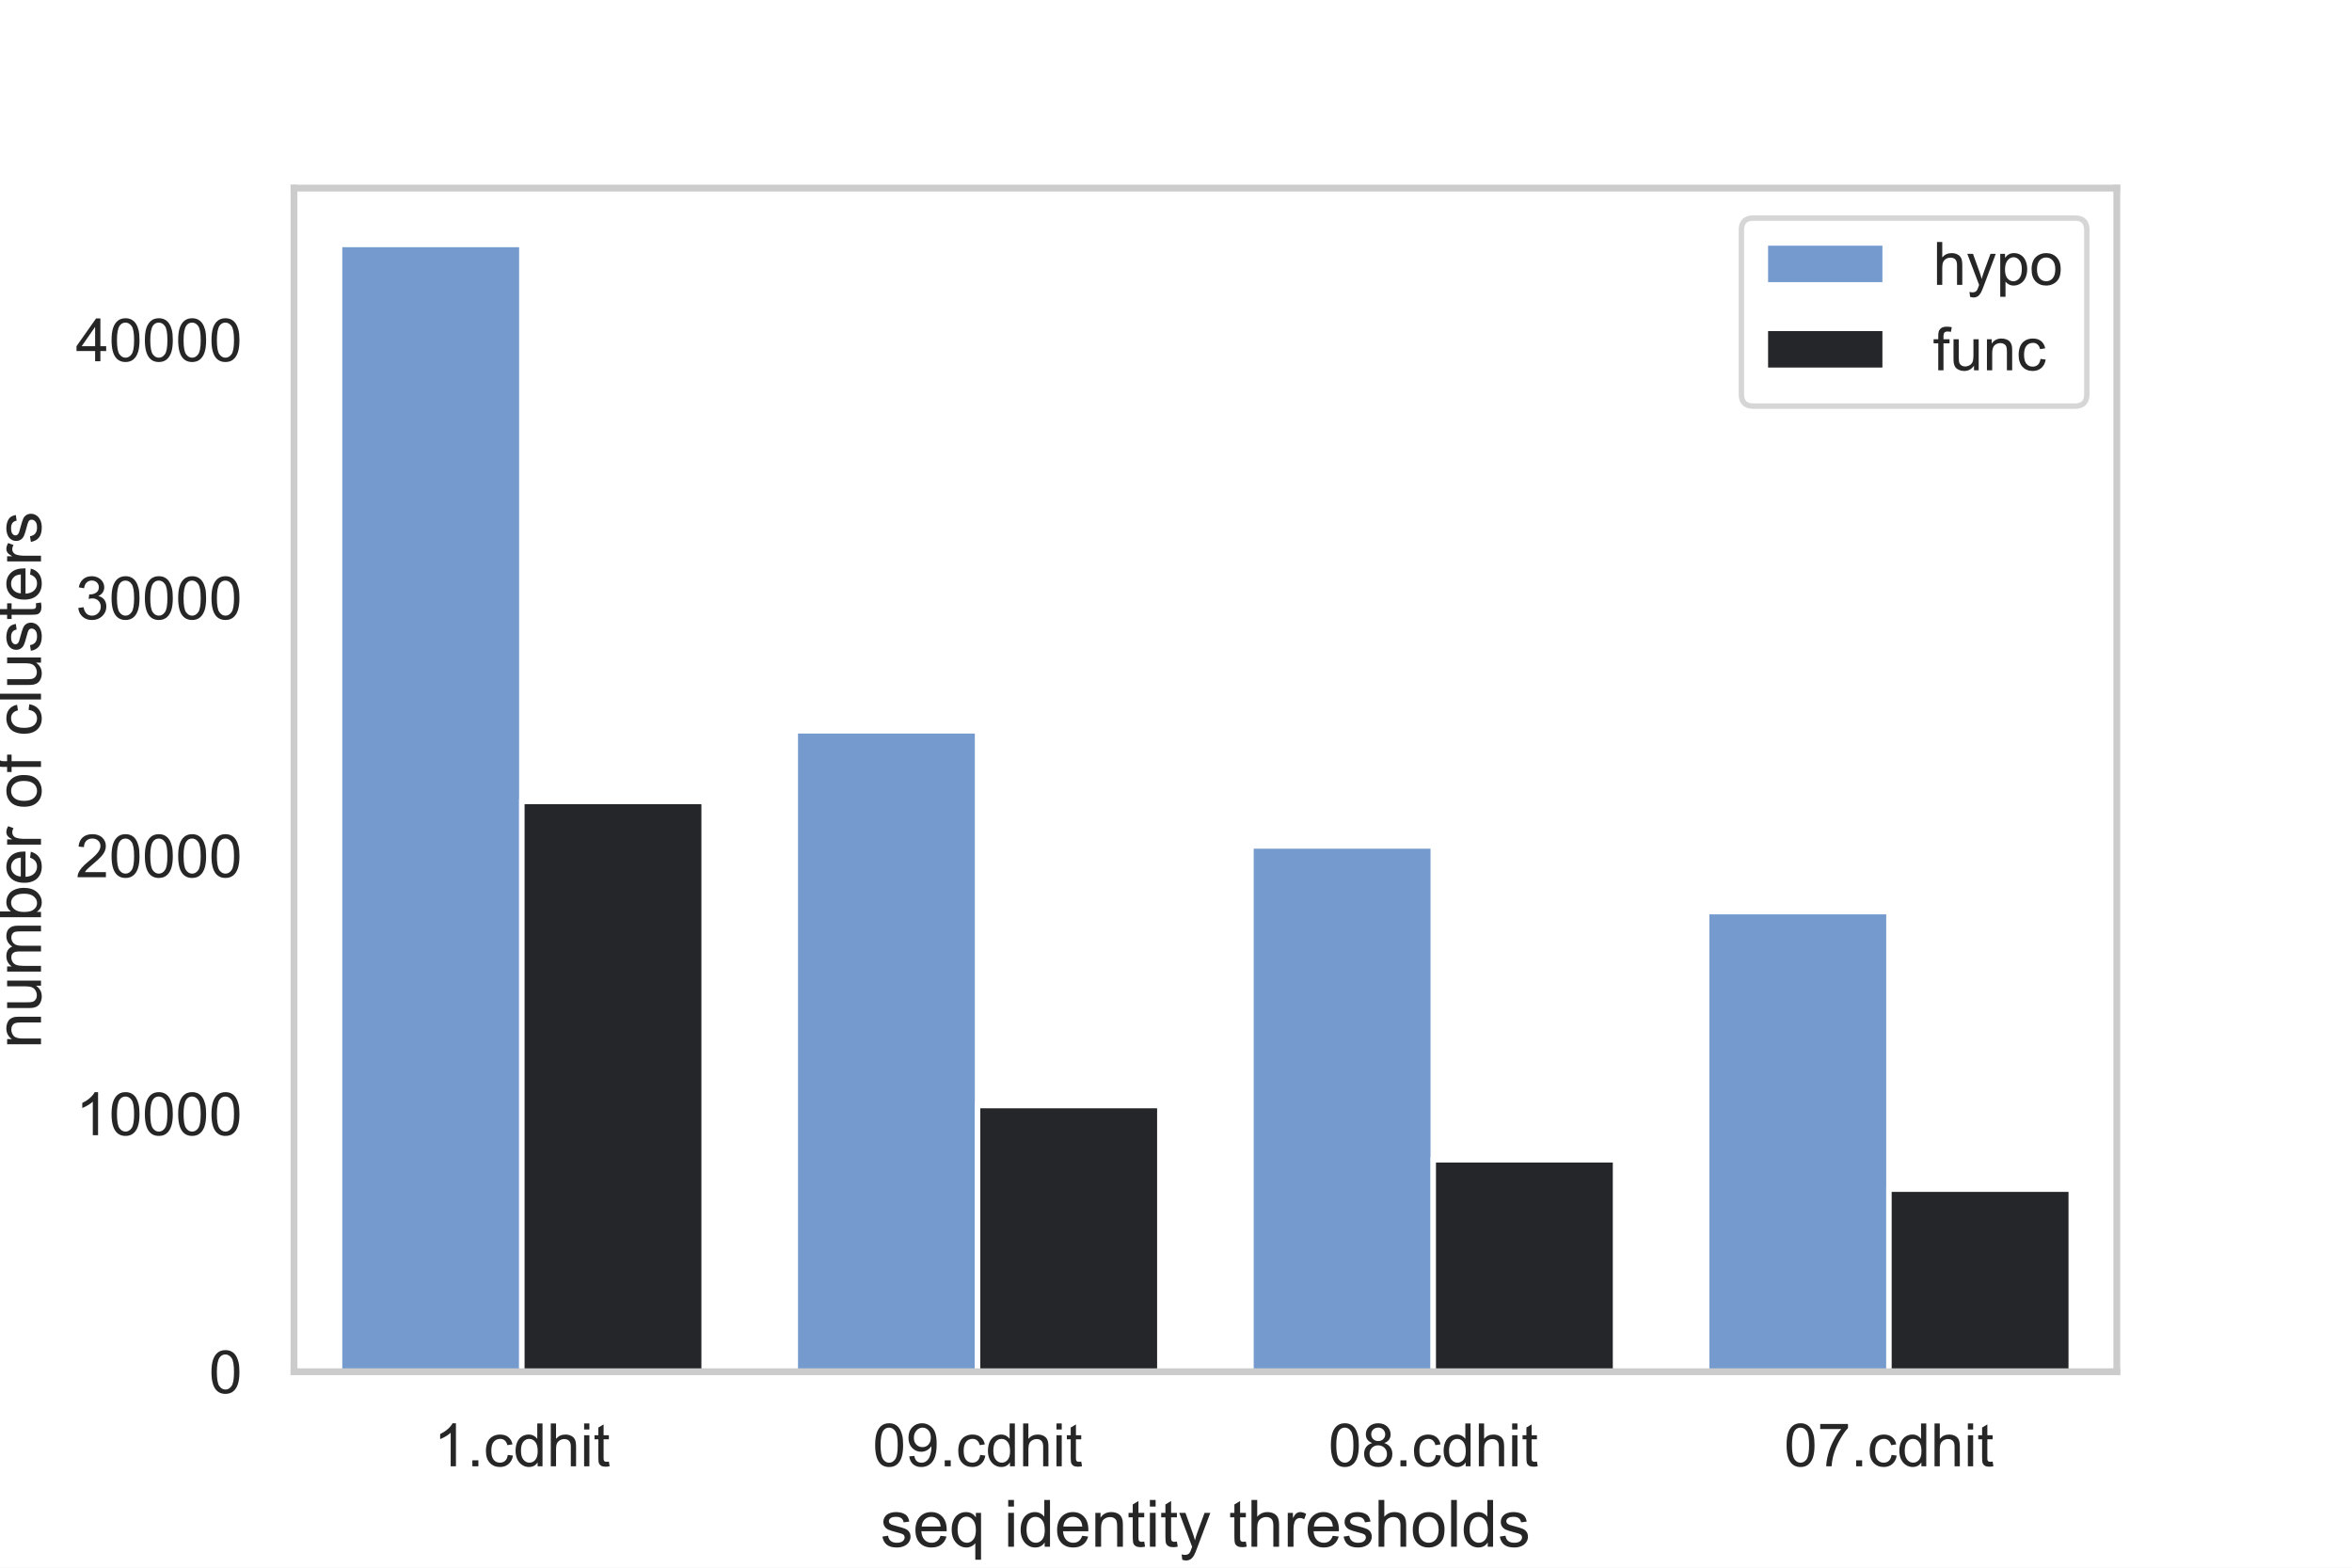
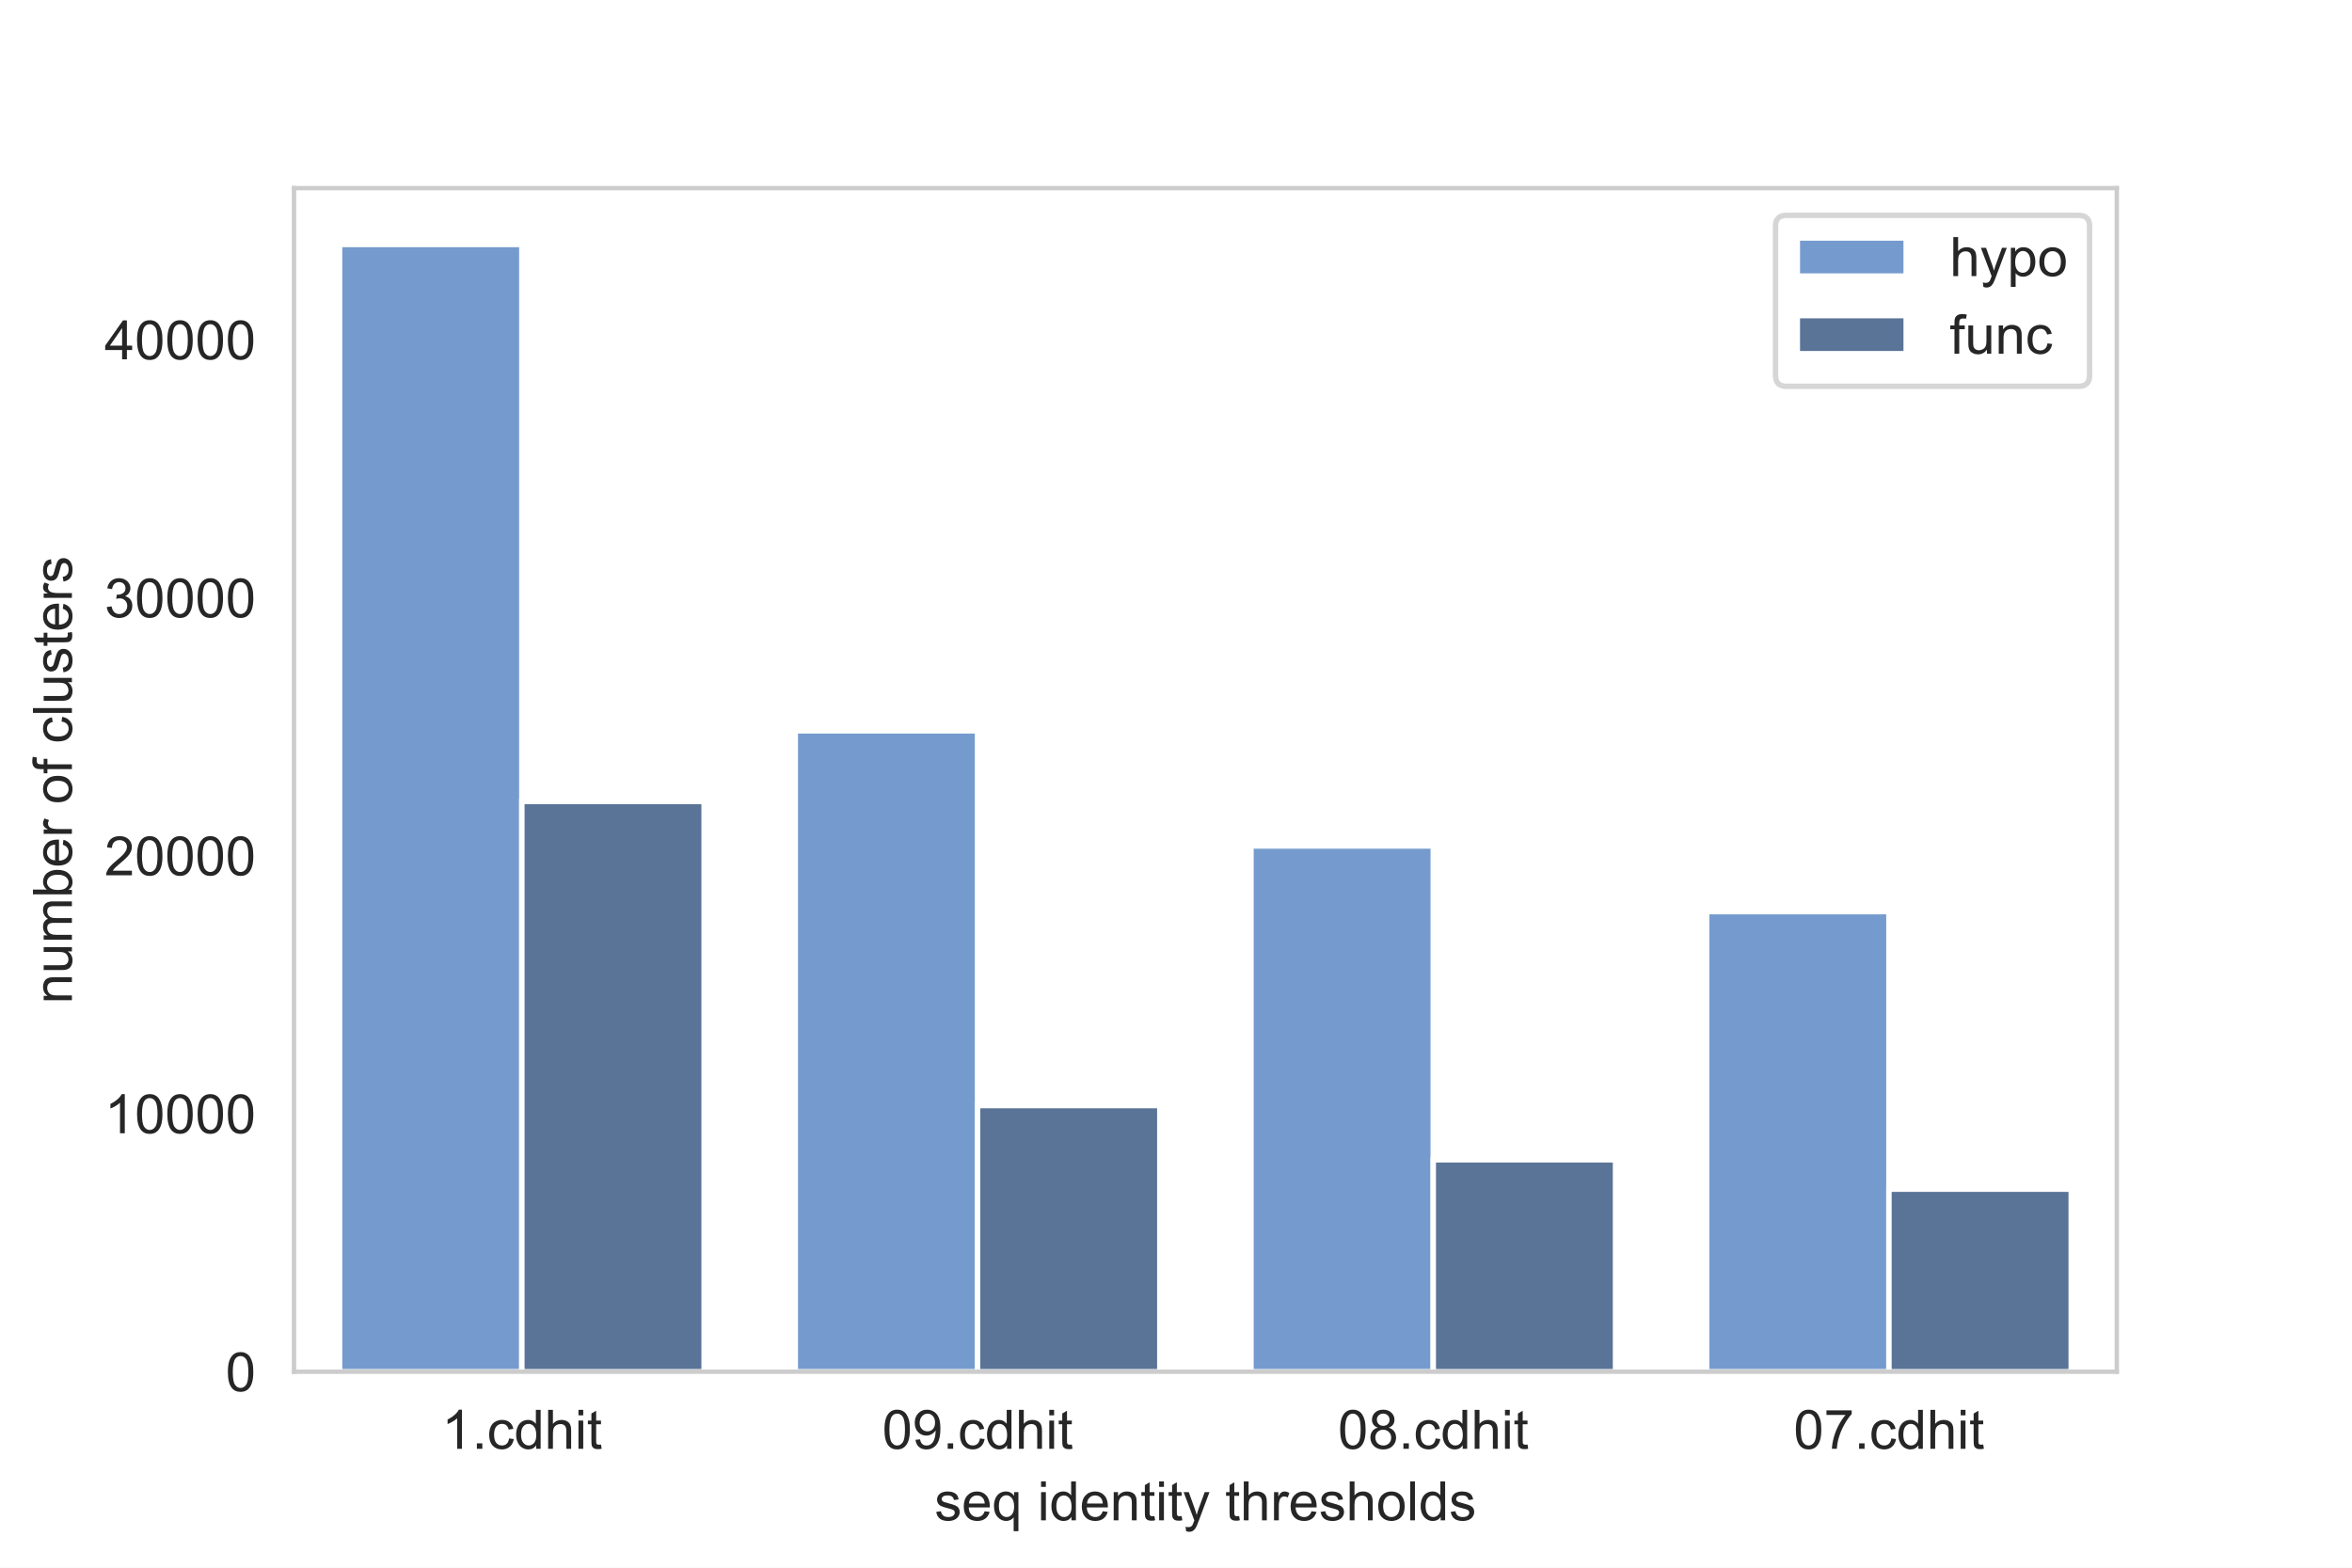
<svg xmlns="http://www.w3.org/2000/svg" xmlns:xlink="http://www.w3.org/1999/xlink" width="432pt" height="288pt" viewBox="0 0 432 288" version="1.1">
  <defs>
    <style type="text/css">*{stroke-linejoin: round; stroke-linecap: butt}</style>
  </defs>
  <g id="figure_1">
    <g id="patch_1">
      <path d="M 0 288  L 432 288  L 432 0  L 0 0  z " style="fill: #ffffff" />
    </g>
    <g id="axes_1">
      <g id="patch_2">
        <path d="M 54 252  L 388.8 252  L 388.8 34.56  L 54 34.56  z " style="fill: #ffffff" />
      </g>
      <g id="matplotlib.axis_1">
        <g id="xtick_1">
          <g id="text_1">
-             <g style="fill: #262626" transform="translate(79.64648 269.3736)scale(0.11 -0.11)">
+             <g style="fill: #262626" transform="translate(81.11953 266.1578)scale(0.1 -0.1)">
              <defs>
                <path id="ArialMT-31" d="M 2384 0  L 1822 0  L 1822 3584  Q 1619 3391 1289 3197  Q 959 3003 697 2906  L 697 3450  Q 1169 3672 1522 3987  Q 1875 4303 2022 4600  L 2384 4600  L 2384 0  z " transform="scale(0.015625)" />
                <path id="ArialMT-2e" d="M 581 0  L 581 641  L 1222 641  L 1222 0  L 581 0  z " transform="scale(0.015625)" />
                <path id="ArialMT-63" d="M 2588 1216  L 3141 1144  Q 3050 572 2676 248  Q 2303 -75 1759 -75  Q 1078 -75 664 370  Q 250 816 250 1647  Q 250 2184 428 2587  Q 606 2991 970 3192  Q 1334 3394 1763 3394  Q 2303 3394 2647 3120  Q 2991 2847 3088 2344  L 2541 2259  Q 2463 2594 2264 2762  Q 2066 2931 1784 2931  Q 1359 2931 1093 2626  Q 828 2322 828 1663  Q 828 994 1084 691  Q 1341 388 1753 388  Q 2084 388 2306 591  Q 2528 794 2588 1216  z " transform="scale(0.015625)" />
                <path id="ArialMT-64" d="M 2575 0  L 2575 419  Q 2259 -75 1647 -75  Q 1250 -75 917 144  Q 584 363 401 755  Q 219 1147 219 1656  Q 219 2153 384 2558  Q 550 2963 881 3178  Q 1213 3394 1622 3394  Q 1922 3394 2156 3267  Q 2391 3141 2538 2938  L 2538 4581  L 3097 4581  L 3097 0  L 2575 0  z M 797 1656  Q 797 1019 1065 703  Q 1334 388 1700 388  Q 2069 388 2326 689  Q 2584 991 2584 1609  Q 2584 2291 2321 2609  Q 2059 2928 1675 2928  Q 1300 2928 1048 2622  Q 797 2316 797 1656  z " transform="scale(0.015625)" />
                <path id="ArialMT-68" d="M 422 0  L 422 4581  L 984 4581  L 984 2938  Q 1378 3394 1978 3394  Q 2347 3394 2619 3248  Q 2891 3103 3008 2847  Q 3125 2591 3125 2103  L 3125 0  L 2563 0  L 2563 2103  Q 2563 2525 2380 2717  Q 2197 2909 1863 2909  Q 1613 2909 1392 2779  Q 1172 2650 1078 2428  Q 984 2206 984 1816  L 984 0  L 422 0  z " transform="scale(0.015625)" />
                <path id="ArialMT-69" d="M 425 3934  L 425 4581  L 988 4581  L 988 3934  L 425 3934  z M 425 0  L 425 3319  L 988 3319  L 988 0  L 425 0  z " transform="scale(0.015625)" />
                <path id="ArialMT-74" d="M 1650 503  L 1731 6  Q 1494 -44 1306 -44  Q 1000 -44 831 53  Q 663 150 594 308  Q 525 466 525 972  L 525 2881  L 113 2881  L 113 3319  L 525 3319  L 525 4141  L 1084 4478  L 1084 3319  L 1650 3319  L 1650 2881  L 1084 2881  L 1084 941  Q 1084 700 1114 631  Q 1144 563 1211 522  Q 1278 481 1403 481  Q 1497 481 1650 503  z " transform="scale(0.015625)" />
              </defs>
              <use xlink:href="#ArialMT-31" />
              <use xlink:href="#ArialMT-2e" x="55.615" />
              <use xlink:href="#ArialMT-63" x="83.398" />
              <use xlink:href="#ArialMT-64" x="133.398" />
              <use xlink:href="#ArialMT-68" x="189.014" />
              <use xlink:href="#ArialMT-69" x="244.629" />
              <use xlink:href="#ArialMT-74" x="266.846" />
            </g>
          </g>
        </g>
        <g id="xtick_2">
          <g id="text_2">
-             <g style="fill: #262626" transform="translate(160.288 269.3736)scale(0.11 -0.11)">
+             <g style="fill: #262626" transform="translate(162.0391 266.1578)scale(0.1 -0.1)">
              <defs>
                <path id="ArialMT-30" d="M 266 2259  Q 266 3072 433 3567  Q 600 4063 929 4331  Q 1259 4600 1759 4600  Q 2128 4600 2406 4451  Q 2684 4303 2865 4023  Q 3047 3744 3150 3342  Q 3253 2941 3253 2259  Q 3253 1453 3087 958  Q 2922 463 2592 192  Q 2263 -78 1759 -78  Q 1097 -78 719 397  Q 266 969 266 2259  z M 844 2259  Q 844 1131 1108 757  Q 1372 384 1759 384  Q 2147 384 2411 759  Q 2675 1134 2675 2259  Q 2675 3391 2411 3762  Q 2147 4134 1753 4134  Q 1366 4134 1134 3806  Q 844 3388 844 2259  z " transform="scale(0.015625)" />
                <path id="ArialMT-39" d="M 350 1059  L 891 1109  Q 959 728 1153 556  Q 1347 384 1650 384  Q 1909 384 2104 503  Q 2300 622 2425 820  Q 2550 1019 2634 1356  Q 2719 1694 2719 2044  Q 2719 2081 2716 2156  Q 2547 1888 2255 1720  Q 1963 1553 1622 1553  Q 1053 1553 659 1965  Q 266 2378 266 3053  Q 266 3750 677 4175  Q 1088 4600 1706 4600  Q 2153 4600 2523 4359  Q 2894 4119 3086 3673  Q 3278 3228 3278 2384  Q 3278 1506 3087 986  Q 2897 466 2520 194  Q 2144 -78 1638 -78  Q 1100 -78 759 220  Q 419 519 350 1059  z M 2653 3081  Q 2653 3566 2395 3850  Q 2138 4134 1775 4134  Q 1400 4134 1122 3828  Q 844 3522 844 3034  Q 844 2597 1108 2323  Q 1372 2050 1759 2050  Q 2150 2050 2401 2323  Q 2653 2597 2653 3081  z " transform="scale(0.015625)" />
              </defs>
              <use xlink:href="#ArialMT-30" />
              <use xlink:href="#ArialMT-39" x="55.615" />
              <use xlink:href="#ArialMT-2e" x="111.23" />
              <use xlink:href="#ArialMT-63" x="139.014" />
              <use xlink:href="#ArialMT-64" x="189.014" />
              <use xlink:href="#ArialMT-68" x="244.629" />
              <use xlink:href="#ArialMT-69" x="300.244" />
              <use xlink:href="#ArialMT-74" x="322.461" />
            </g>
          </g>
        </g>
        <g id="xtick_3">
          <g id="text_3">
-             <g style="fill: #262626" transform="translate(243.988 269.3736)scale(0.11 -0.11)">
+             <g style="fill: #262626" transform="translate(245.7391 266.1578)scale(0.1 -0.1)">
              <defs>
                <path id="ArialMT-38" d="M 1131 2484  Q 781 2613 612 2850  Q 444 3088 444 3419  Q 444 3919 803 4259  Q 1163 4600 1759 4600  Q 2359 4600 2725 4251  Q 3091 3903 3091 3403  Q 3091 3084 2923 2848  Q 2756 2613 2416 2484  Q 2838 2347 3058 2040  Q 3278 1734 3278 1309  Q 3278 722 2862 322  Q 2447 -78 1769 -78  Q 1091 -78 675 323  Q 259 725 259 1325  Q 259 1772 486 2073  Q 713 2375 1131 2484  z M 1019 3438  Q 1019 3113 1228 2906  Q 1438 2700 1772 2700  Q 2097 2700 2305 2904  Q 2513 3109 2513 3406  Q 2513 3716 2298 3927  Q 2084 4138 1766 4138  Q 1444 4138 1231 3931  Q 1019 3725 1019 3438  z M 838 1322  Q 838 1081 952 856  Q 1066 631 1291 507  Q 1516 384 1775 384  Q 2178 384 2440 643  Q 2703 903 2703 1303  Q 2703 1709 2433 1975  Q 2163 2241 1756 2241  Q 1359 2241 1098 1978  Q 838 1716 838 1322  z " transform="scale(0.015625)" />
              </defs>
              <use xlink:href="#ArialMT-30" />
              <use xlink:href="#ArialMT-38" x="55.615" />
              <use xlink:href="#ArialMT-2e" x="111.23" />
              <use xlink:href="#ArialMT-63" x="139.014" />
              <use xlink:href="#ArialMT-64" x="189.014" />
              <use xlink:href="#ArialMT-68" x="244.629" />
              <use xlink:href="#ArialMT-69" x="300.244" />
              <use xlink:href="#ArialMT-74" x="322.461" />
            </g>
          </g>
        </g>
        <g id="xtick_4">
          <g id="text_4">
-             <g style="fill: #262626" transform="translate(327.688 269.3736)scale(0.11 -0.11)">
+             <g style="fill: #262626" transform="translate(329.4391 266.1578)scale(0.1 -0.1)">
              <defs>
                <path id="ArialMT-37" d="M 303 3981  L 303 4522  L 3269 4522  L 3269 4084  Q 2831 3619 2401 2847  Q 1972 2075 1738 1259  Q 1569 684 1522 0  L 944 0  Q 953 541 1156 1306  Q 1359 2072 1739 2783  Q 2119 3494 2547 3981  L 303 3981  z " transform="scale(0.015625)" />
              </defs>
              <use xlink:href="#ArialMT-30" />
              <use xlink:href="#ArialMT-37" x="55.615" />
              <use xlink:href="#ArialMT-2e" x="111.23" />
              <use xlink:href="#ArialMT-63" x="139.014" />
              <use xlink:href="#ArialMT-64" x="189.014" />
              <use xlink:href="#ArialMT-68" x="244.629" />
              <use xlink:href="#ArialMT-69" x="300.244" />
              <use xlink:href="#ArialMT-74" x="322.461" />
            </g>
          </g>
        </g>
        <g id="text_5">
-           <g style="fill: #262626" transform="translate(161.7028 284.1492)scale(0.12 -0.12)">
+           <g style="fill: #262626" transform="translate(171.6523 279.3031)scale(0.1 -0.1)">
            <defs>
              <path id="ArialMT-73" d="M 197 991  L 753 1078  Q 800 744 1014 566  Q 1228 388 1613 388  Q 2000 388 2187 545  Q 2375 703 2375 916  Q 2375 1106 2209 1216  Q 2094 1291 1634 1406  Q 1016 1563 777 1677  Q 538 1791 414 1992  Q 291 2194 291 2438  Q 291 2659 392 2848  Q 494 3038 669 3163  Q 800 3259 1026 3326  Q 1253 3394 1513 3394  Q 1903 3394 2198 3281  Q 2494 3169 2634 2976  Q 2775 2784 2828 2463  L 2278 2388  Q 2241 2644 2061 2787  Q 1881 2931 1553 2931  Q 1166 2931 1000 2803  Q 834 2675 834 2503  Q 834 2394 903 2306  Q 972 2216 1119 2156  Q 1203 2125 1616 2013  Q 2213 1853 2448 1751  Q 2684 1650 2818 1456  Q 2953 1263 2953 975  Q 2953 694 2789 445  Q 2625 197 2315 61  Q 2006 -75 1616 -75  Q 969 -75 630 194  Q 291 463 197 991  z " transform="scale(0.015625)" />
              <path id="ArialMT-65" d="M 2694 1069  L 3275 997  Q 3138 488 2766 206  Q 2394 -75 1816 -75  Q 1088 -75 661 373  Q 234 822 234 1631  Q 234 2469 665 2931  Q 1097 3394 1784 3394  Q 2450 3394 2872 2941  Q 3294 2488 3294 1666  Q 3294 1616 3291 1516  L 816 1516  Q 847 969 1125 678  Q 1403 388 1819 388  Q 2128 388 2347 550  Q 2566 713 2694 1069  z M 847 1978  L 2700 1978  Q 2663 2397 2488 2606  Q 2219 2931 1791 2931  Q 1403 2931 1139 2672  Q 875 2413 847 1978  z " transform="scale(0.015625)" />
              <path id="ArialMT-71" d="M 2538 -1272  L 2538 353  Q 2406 169 2170 47  Q 1934 -75 1669 -75  Q 1078 -75 651 397  Q 225 869 225 1691  Q 225 2191 398 2587  Q 572 2984 901 3189  Q 1231 3394 1625 3394  Q 2241 3394 2594 2875  L 2594 3319  L 3100 3319  L 3100 -1272  L 2538 -1272  z M 803 1669  Q 803 1028 1072 708  Q 1341 388 1716 388  Q 2075 388 2334 692  Q 2594 997 2594 1619  Q 2594 2281 2320 2615  Q 2047 2950 1678 2950  Q 1313 2950 1058 2639  Q 803 2328 803 1669  z " transform="scale(0.015625)" />
              <path id="ArialMT-20" transform="scale(0.015625)" />
              <path id="ArialMT-6e" d="M 422 0  L 422 3319  L 928 3319  L 928 2847  Q 1294 3394 1984 3394  Q 2284 3394 2536 3286  Q 2788 3178 2913 3003  Q 3038 2828 3088 2588  Q 3119 2431 3119 2041  L 3119 0  L 2556 0  L 2556 2019  Q 2556 2363 2490 2533  Q 2425 2703 2258 2804  Q 2091 2906 1866 2906  Q 1506 2906 1245 2678  Q 984 2450 984 1813  L 984 0  L 422 0  z " transform="scale(0.015625)" />
              <path id="ArialMT-79" d="M 397 -1278  L 334 -750  Q 519 -800 656 -800  Q 844 -800 956 -737  Q 1069 -675 1141 -563  Q 1194 -478 1313 -144  Q 1328 -97 1363 -6  L 103 3319  L 709 3319  L 1400 1397  Q 1534 1031 1641 628  Q 1738 1016 1872 1384  L 2581 3319  L 3144 3319  L 1881 -56  Q 1678 -603 1566 -809  Q 1416 -1088 1222 -1217  Q 1028 -1347 759 -1347  Q 597 -1347 397 -1278  z " transform="scale(0.015625)" />
              <path id="ArialMT-72" d="M 416 0  L 416 3319  L 922 3319  L 922 2816  Q 1116 3169 1280 3281  Q 1444 3394 1641 3394  Q 1925 3394 2219 3213  L 2025 2691  Q 1819 2813 1613 2813  Q 1428 2813 1281 2702  Q 1134 2591 1072 2394  Q 978 2094 978 1738  L 978 0  L 416 0  z " transform="scale(0.015625)" />
              <path id="ArialMT-6f" d="M 213 1659  Q 213 2581 725 3025  Q 1153 3394 1769 3394  Q 2453 3394 2887 2945  Q 3322 2497 3322 1706  Q 3322 1066 3130 698  Q 2938 331 2570 128  Q 2203 -75 1769 -75  Q 1072 -75 642 372  Q 213 819 213 1659  z M 791 1659  Q 791 1022 1069 705  Q 1347 388 1769 388  Q 2188 388 2466 706  Q 2744 1025 2744 1678  Q 2744 2294 2464 2611  Q 2184 2928 1769 2928  Q 1347 2928 1069 2612  Q 791 2297 791 1659  z " transform="scale(0.015625)" />
              <path id="ArialMT-6c" d="M 409 0  L 409 4581  L 972 4581  L 972 0  L 409 0  z " transform="scale(0.015625)" />
            </defs>
            <use xlink:href="#ArialMT-73" />
            <use xlink:href="#ArialMT-65" x="50" />
            <use xlink:href="#ArialMT-71" x="105.615" />
            <use xlink:href="#ArialMT-20" x="161.23" />
            <use xlink:href="#ArialMT-69" x="189.014" />
            <use xlink:href="#ArialMT-64" x="211.23" />
            <use xlink:href="#ArialMT-65" x="266.846" />
            <use xlink:href="#ArialMT-6e" x="322.461" />
            <use xlink:href="#ArialMT-74" x="378.076" />
            <use xlink:href="#ArialMT-69" x="405.859" />
            <use xlink:href="#ArialMT-74" x="428.076" />
            <use xlink:href="#ArialMT-79" x="455.859" />
            <use xlink:href="#ArialMT-20" x="505.859" />
            <use xlink:href="#ArialMT-74" x="533.643" />
            <use xlink:href="#ArialMT-68" x="561.426" />
            <use xlink:href="#ArialMT-72" x="617.041" />
            <use xlink:href="#ArialMT-65" x="650.342" />
            <use xlink:href="#ArialMT-73" x="705.957" />
            <use xlink:href="#ArialMT-68" x="755.957" />
            <use xlink:href="#ArialMT-6f" x="811.572" />
            <use xlink:href="#ArialMT-6c" x="867.188" />
            <use xlink:href="#ArialMT-64" x="889.404" />
            <use xlink:href="#ArialMT-73" x="945.02" />
          </g>
        </g>
      </g>
      <g id="matplotlib.axis_2">
        <g id="ytick_1">
          <g id="text_6">
-             <g style="fill: #262626" transform="translate(38.38297 255.9368)scale(0.11 -0.11)">
+             <g style="fill: #262626" transform="translate(41.43906 255.5789)scale(0.1 -0.1)">
              <use xlink:href="#ArialMT-30" />
            </g>
          </g>
        </g>
        <g id="ytick_2">
          <g id="text_7">
-             <g style="fill: #262626" transform="translate(13.91484 208.5455)scale(0.11 -0.11)">
+             <g style="fill: #262626" transform="translate(19.19531 208.1876)scale(0.1 -0.1)">
              <use xlink:href="#ArialMT-31" />
              <use xlink:href="#ArialMT-30" x="55.615" />
              <use xlink:href="#ArialMT-30" x="111.23" />
              <use xlink:href="#ArialMT-30" x="166.846" />
              <use xlink:href="#ArialMT-30" x="222.461" />
            </g>
          </g>
        </g>
        <g id="ytick_3">
          <g id="text_8">
-             <g style="fill: #262626" transform="translate(13.91484 161.1542)scale(0.11 -0.11)">
+             <g style="fill: #262626" transform="translate(19.19531 160.7963)scale(0.1 -0.1)">
              <defs>
                <path id="ArialMT-32" d="M 3222 541  L 3222 0  L 194 0  Q 188 203 259 391  Q 375 700 629 1000  Q 884 1300 1366 1694  Q 2113 2306 2375 2664  Q 2638 3022 2638 3341  Q 2638 3675 2398 3904  Q 2159 4134 1775 4134  Q 1369 4134 1125 3890  Q 881 3647 878 3216  L 300 3275  Q 359 3922 746 4261  Q 1134 4600 1788 4600  Q 2447 4600 2831 4234  Q 3216 3869 3216 3328  Q 3216 3053 3103 2787  Q 2991 2522 2730 2228  Q 2469 1934 1863 1422  Q 1356 997 1212 845  Q 1069 694 975 541  L 3222 541  z " transform="scale(0.015625)" />
              </defs>
              <use xlink:href="#ArialMT-32" />
              <use xlink:href="#ArialMT-30" x="55.615" />
              <use xlink:href="#ArialMT-30" x="111.23" />
              <use xlink:href="#ArialMT-30" x="166.846" />
              <use xlink:href="#ArialMT-30" x="222.461" />
            </g>
          </g>
        </g>
        <g id="ytick_4">
          <g id="text_9">
-             <g style="fill: #262626" transform="translate(13.91484 113.7629)scale(0.11 -0.11)">
+             <g style="fill: #262626" transform="translate(19.19531 113.405)scale(0.1 -0.1)">
              <defs>
                <path id="ArialMT-33" d="M 269 1209  L 831 1284  Q 928 806 1161 595  Q 1394 384 1728 384  Q 2125 384 2398 659  Q 2672 934 2672 1341  Q 2672 1728 2419 1979  Q 2166 2231 1775 2231  Q 1616 2231 1378 2169  L 1441 2663  Q 1497 2656 1531 2656  Q 1891 2656 2178 2843  Q 2466 3031 2466 3422  Q 2466 3731 2256 3934  Q 2047 4138 1716 4138  Q 1388 4138 1169 3931  Q 950 3725 888 3313  L 325 3413  Q 428 3978 793 4289  Q 1159 4600 1703 4600  Q 2078 4600 2393 4439  Q 2709 4278 2876 4000  Q 3044 3722 3044 3409  Q 3044 3113 2884 2869  Q 2725 2625 2413 2481  Q 2819 2388 3044 2092  Q 3269 1797 3269 1353  Q 3269 753 2831 336  Q 2394 -81 1725 -81  Q 1122 -81 723 278  Q 325 638 269 1209  z " transform="scale(0.015625)" />
              </defs>
              <use xlink:href="#ArialMT-33" />
              <use xlink:href="#ArialMT-30" x="55.615" />
              <use xlink:href="#ArialMT-30" x="111.23" />
              <use xlink:href="#ArialMT-30" x="166.846" />
              <use xlink:href="#ArialMT-30" x="222.461" />
            </g>
          </g>
        </g>
        <g id="ytick_5">
          <g id="text_10">
-             <g style="fill: #262626" transform="translate(13.91484 66.37164)scale(0.11 -0.11)">
+             <g style="fill: #262626" transform="translate(19.19531 66.01375)scale(0.1 -0.1)">
              <defs>
                <path id="ArialMT-34" d="M 2069 0  L 2069 1097  L 81 1097  L 81 1613  L 2172 4581  L 2631 4581  L 2631 1613  L 3250 1613  L 3250 1097  L 2631 1097  L 2631 0  L 2069 0  z M 2069 1613  L 2069 3678  L 634 1613  L 2069 1613  z " transform="scale(0.015625)" />
              </defs>
              <use xlink:href="#ArialMT-34" />
              <use xlink:href="#ArialMT-30" x="55.615" />
              <use xlink:href="#ArialMT-30" x="111.23" />
              <use xlink:href="#ArialMT-30" x="166.846" />
              <use xlink:href="#ArialMT-30" x="222.461" />
            </g>
          </g>
        </g>
        <g id="text_11">
-           <g style="fill: #262626" transform="translate(7.529844 192.63)rotate(-90)scale(0.12 -0.12)">
+           <g style="fill: #262626" transform="translate(13.20781 184.405)rotate(-90)scale(0.1 -0.1)">
            <defs>
              <path id="ArialMT-75" d="M 2597 0  L 2597 488  Q 2209 -75 1544 -75  Q 1250 -75 995 37  Q 741 150 617 320  Q 494 491 444 738  Q 409 903 409 1263  L 409 3319  L 972 3319  L 972 1478  Q 972 1038 1006 884  Q 1059 663 1231 536  Q 1403 409 1656 409  Q 1909 409 2131 539  Q 2353 669 2445 892  Q 2538 1116 2538 1541  L 2538 3319  L 3100 3319  L 3100 0  L 2597 0  z " transform="scale(0.015625)" />
              <path id="ArialMT-6d" d="M 422 0  L 422 3319  L 925 3319  L 925 2853  Q 1081 3097 1340 3245  Q 1600 3394 1931 3394  Q 2300 3394 2536 3241  Q 2772 3088 2869 2813  Q 3263 3394 3894 3394  Q 4388 3394 4653 3120  Q 4919 2847 4919 2278  L 4919 0  L 4359 0  L 4359 2091  Q 4359 2428 4304 2576  Q 4250 2725 4106 2815  Q 3963 2906 3769 2906  Q 3419 2906 3187 2673  Q 2956 2441 2956 1928  L 2956 0  L 2394 0  L 2394 2156  Q 2394 2531 2256 2718  Q 2119 2906 1806 2906  Q 1569 2906 1367 2781  Q 1166 2656 1075 2415  Q 984 2175 984 1722  L 984 0  L 422 0  z " transform="scale(0.015625)" />
              <path id="ArialMT-62" d="M 941 0  L 419 0  L 419 4581  L 981 4581  L 981 2947  Q 1338 3394 1891 3394  Q 2197 3394 2470 3270  Q 2744 3147 2920 2923  Q 3097 2700 3197 2384  Q 3297 2069 3297 1709  Q 3297 856 2875 390  Q 2453 -75 1863 -75  Q 1275 -75 941 416  L 941 0  z M 934 1684  Q 934 1088 1097 822  Q 1363 388 1816 388  Q 2184 388 2453 708  Q 2722 1028 2722 1663  Q 2722 2313 2464 2622  Q 2206 2931 1841 2931  Q 1472 2931 1203 2611  Q 934 2291 934 1684  z " transform="scale(0.015625)" />
              <path id="ArialMT-66" d="M 556 0  L 556 2881  L 59 2881  L 59 3319  L 556 3319  L 556 3672  Q 556 4006 616 4169  Q 697 4388 901 4523  Q 1106 4659 1475 4659  Q 1713 4659 2000 4603  L 1916 4113  Q 1741 4144 1584 4144  Q 1328 4144 1222 4034  Q 1116 3925 1116 3625  L 1116 3319  L 1763 3319  L 1763 2881  L 1116 2881  L 1116 0  L 556 0  z " transform="scale(0.015625)" />
            </defs>
            <use xlink:href="#ArialMT-6e" />
            <use xlink:href="#ArialMT-75" x="55.615" />
            <use xlink:href="#ArialMT-6d" x="111.23" />
            <use xlink:href="#ArialMT-62" x="194.531" />
            <use xlink:href="#ArialMT-65" x="250.146" />
            <use xlink:href="#ArialMT-72" x="305.762" />
            <use xlink:href="#ArialMT-20" x="339.062" />
            <use xlink:href="#ArialMT-6f" x="366.846" />
            <use xlink:href="#ArialMT-66" x="422.461" />
            <use xlink:href="#ArialMT-20" x="450.244" />
            <use xlink:href="#ArialMT-63" x="478.027" />
            <use xlink:href="#ArialMT-6c" x="528.027" />
            <use xlink:href="#ArialMT-75" x="550.244" />
            <use xlink:href="#ArialMT-73" x="605.859" />
            <use xlink:href="#ArialMT-74" x="655.859" />
            <use xlink:href="#ArialMT-65" x="683.643" />
            <use xlink:href="#ArialMT-72" x="739.258" />
            <use xlink:href="#ArialMT-73" x="772.559" />
          </g>
        </g>
      </g>
      <g id="patch_3">
-         <path d="M 62.37 252  L 95.85 252  L 95.85 44.914  L 62.37 44.914  z " clip-path="url(#p1cc893481f)" style="fill: #759bce; stroke: #ffffff; stroke-linejoin: miter" />
+         <path d="M 62.37 252  L 95.85 252  L 95.85 44.914  L 62.37 44.914  z " clip-path="url(#p228d5fce89)" style="fill: #759bce; stroke: #ffffff; stroke-linejoin: miter" />
      </g>
      <g id="patch_4">
-         <path d="M 146.07 252  L 179.55 252  L 179.55 134.261  L 146.07 134.261  z " clip-path="url(#p1cc893481f)" style="fill: #759bce; stroke: #ffffff; stroke-linejoin: miter" />
+         <path d="M 146.07 252  L 179.55 252  L 179.55 134.261  L 146.07 134.261  z " clip-path="url(#p228d5fce89)" style="fill: #759bce; stroke: #ffffff; stroke-linejoin: miter" />
      </g>
      <g id="patch_5">
-         <path d="M 229.77 252  L 263.25 252  L 263.25 155.407  L 229.77 155.407  z " clip-path="url(#p1cc893481f)" style="fill: #759bce; stroke: #ffffff; stroke-linejoin: miter" />
+         <path d="M 229.77 252  L 263.25 252  L 263.25 155.407  L 229.77 155.407  z " clip-path="url(#p228d5fce89)" style="fill: #759bce; stroke: #ffffff; stroke-linejoin: miter" />
      </g>
      <g id="patch_6">
-         <path d="M 313.47 252  L 346.95 252  L 346.95 167.468  L 313.47 167.468  z " clip-path="url(#p1cc893481f)" style="fill: #759bce; stroke: #ffffff; stroke-linejoin: miter" />
+         <path d="M 313.47 252  L 346.95 252  L 346.95 167.468  L 313.47 167.468  z " clip-path="url(#p228d5fce89)" style="fill: #759bce; stroke: #ffffff; stroke-linejoin: miter" />
      </g>
      <g id="patch_7">
-         <path d="M 95.85 252  L 129.33 252  L 129.33 147.232  L 95.85 147.232  z " clip-path="url(#p1cc893481f)" style="fill: #252629; stroke: #ffffff; stroke-linejoin: miter" />
+         <path d="M 95.85 252  L 129.33 252  L 129.33 147.232  L 95.85 147.232  z " clip-path="url(#p228d5fce89)" style="fill: #5a7497; stroke: #ffffff; stroke-linejoin: miter" />
      </g>
      <g id="patch_8">
-         <path d="M 179.55 252  L 213.03 252  L 213.03 203.106  L 179.55 203.106  z " clip-path="url(#p1cc893481f)" style="fill: #252629; stroke: #ffffff; stroke-linejoin: miter" />
+         <path d="M 179.55 252  L 213.03 252  L 213.03 203.106  L 179.55 203.106  z " clip-path="url(#p228d5fce89)" style="fill: #5a7497; stroke: #ffffff; stroke-linejoin: miter" />
      </g>
      <g id="patch_9">
-         <path d="M 263.25 252  L 296.73 252  L 296.73 213.073  L 263.25 213.073  z " clip-path="url(#p1cc893481f)" style="fill: #252629; stroke: #ffffff; stroke-linejoin: miter" />
+         <path d="M 263.25 252  L 296.73 252  L 296.73 213.073  L 263.25 213.073  z " clip-path="url(#p228d5fce89)" style="fill: #5a7497; stroke: #ffffff; stroke-linejoin: miter" />
      </g>
      <g id="patch_10">
-         <path d="M 346.95 252  L 380.43 252  L 380.43 218.461  L 346.95 218.461  z " clip-path="url(#p1cc893481f)" style="fill: #252629; stroke: #ffffff; stroke-linejoin: miter" />
+         <path d="M 346.95 252  L 380.43 252  L 380.43 218.461  L 346.95 218.461  z " clip-path="url(#p228d5fce89)" style="fill: #5a7497; stroke: #ffffff; stroke-linejoin: miter" />
      </g>
      <g id="line2d_1">
-         <path clip-path="url(#p1cc893481f)" style="fill: none; stroke: #424242; stroke-width: 2.7; stroke-linecap: round" />
+         <path clip-path="url(#p228d5fce89)" style="fill: none; stroke: #424242; stroke-width: 2.7; stroke-linecap: round" />
      </g>
      <g id="line2d_2">
-         <path clip-path="url(#p1cc893481f)" style="fill: none; stroke: #424242; stroke-width: 2.7; stroke-linecap: round" />
+         <path clip-path="url(#p228d5fce89)" style="fill: none; stroke: #424242; stroke-width: 2.7; stroke-linecap: round" />
      </g>
      <g id="line2d_3">
-         <path clip-path="url(#p1cc893481f)" style="fill: none; stroke: #424242; stroke-width: 2.7; stroke-linecap: round" />
+         <path clip-path="url(#p228d5fce89)" style="fill: none; stroke: #424242; stroke-width: 2.7; stroke-linecap: round" />
      </g>
      <g id="line2d_4">
-         <path clip-path="url(#p1cc893481f)" style="fill: none; stroke: #424242; stroke-width: 2.7; stroke-linecap: round" />
+         <path clip-path="url(#p228d5fce89)" style="fill: none; stroke: #424242; stroke-width: 2.7; stroke-linecap: round" />
      </g>
      <g id="line2d_5">
-         <path clip-path="url(#p1cc893481f)" style="fill: none; stroke: #424242; stroke-width: 2.7; stroke-linecap: round" />
+         <path clip-path="url(#p228d5fce89)" style="fill: none; stroke: #424242; stroke-width: 2.7; stroke-linecap: round" />
      </g>
      <g id="line2d_6">
-         <path clip-path="url(#p1cc893481f)" style="fill: none; stroke: #424242; stroke-width: 2.7; stroke-linecap: round" />
+         <path clip-path="url(#p228d5fce89)" style="fill: none; stroke: #424242; stroke-width: 2.7; stroke-linecap: round" />
      </g>
      <g id="line2d_7">
-         <path clip-path="url(#p1cc893481f)" style="fill: none; stroke: #424242; stroke-width: 2.7; stroke-linecap: round" />
+         <path clip-path="url(#p228d5fce89)" style="fill: none; stroke: #424242; stroke-width: 2.7; stroke-linecap: round" />
      </g>
      <g id="line2d_8">
-         <path clip-path="url(#p1cc893481f)" style="fill: none; stroke: #424242; stroke-width: 2.7; stroke-linecap: round" />
+         <path clip-path="url(#p228d5fce89)" style="fill: none; stroke: #424242; stroke-width: 2.7; stroke-linecap: round" />
      </g>
      <g id="patch_11">
-         <path d="M 54 252  L 54 34.56  " style="fill: none; stroke: #cccccc; stroke-width: 1.25; stroke-linejoin: miter; stroke-linecap: square" />
+         <path d="M 54 252  L 54 34.56  " style="fill: none; stroke: #cccccc; stroke-width: 0.8; stroke-linejoin: miter; stroke-linecap: square" />
      </g>
      <g id="patch_12">
-         <path d="M 388.8 252  L 388.8 34.56  " style="fill: none; stroke: #cccccc; stroke-width: 1.25; stroke-linejoin: miter; stroke-linecap: square" />
+         <path d="M 388.8 252  L 388.8 34.56  " style="fill: none; stroke: #cccccc; stroke-width: 0.8; stroke-linejoin: miter; stroke-linecap: square" />
      </g>
      <g id="patch_13">
-         <path d="M 54 252  L 388.8 252  " style="fill: none; stroke: #cccccc; stroke-width: 1.25; stroke-linejoin: miter; stroke-linecap: square" />
+         <path d="M 54 252  L 388.8 252  " style="fill: none; stroke: #cccccc; stroke-width: 0.8; stroke-linejoin: miter; stroke-linecap: square" />
      </g>
      <g id="patch_14">
-         <path d="M 54 34.56  L 388.8 34.56  " style="fill: none; stroke: #cccccc; stroke-width: 1.25; stroke-linejoin: miter; stroke-linecap: square" />
+         <path d="M 54 34.56  L 388.8 34.56  " style="fill: none; stroke: #cccccc; stroke-width: 0.8; stroke-linejoin: miter; stroke-linecap: square" />
      </g>
      <g id="legend_1">
        <g id="patch_15">
-           <path d="M 322.049 74.609  L 381.1 74.609  Q 383.3 74.609 383.3 72.409  L 383.3 42.26  Q 383.3 40.06 381.1 40.06  L 322.049 40.06  Q 319.849 40.06 319.849 42.26  L 319.849 72.409  Q 319.849 74.609 322.049 74.609  z " style="fill: #ffffff; opacity: 0.8; stroke: #cccccc; stroke-linejoin: miter" />
+           <path d="M 328.117 70.968  L 381.8 70.968  Q 383.8 70.968 383.8 68.968  L 383.8 41.56  Q 383.8 39.56 381.8 39.56  L 328.117 39.56  Q 326.117 39.56 326.117 41.56  L 326.117 68.968  Q 326.117 70.968 328.117 70.968  z " style="fill: #ffffff; opacity: 0.8; stroke: #cccccc; stroke-linejoin: miter" />
        </g>
        <g id="patch_16">
-           <path d="M 324.249 52.334  L 346.249 52.334  L 346.249 44.634  L 324.249 44.634  z " style="fill: #759bce; stroke: #ffffff; stroke-linejoin: miter" />
+           <path d="M 330.117 50.718  L 350.117 50.718  L 350.117 43.718  L 330.117 43.718  z " style="fill: #759bce; stroke: #ffffff; stroke-linejoin: miter" />
        </g>
        <g id="text_12">
-           <g style="fill: #262626" transform="translate(355.0489 52.33359)scale(0.11 -0.11)">
+           <g style="fill: #262626" transform="translate(358.1172 50.71781)scale(0.1 -0.1)">
            <defs>
              <path id="ArialMT-70" d="M 422 -1272  L 422 3319  L 934 3319  L 934 2888  Q 1116 3141 1344 3267  Q 1572 3394 1897 3394  Q 2322 3394 2647 3175  Q 2972 2956 3137 2557  Q 3303 2159 3303 1684  Q 3303 1175 3120 767  Q 2938 359 2589 142  Q 2241 -75 1856 -75  Q 1575 -75 1351 44  Q 1128 163 984 344  L 984 -1272  L 422 -1272  z M 931 1641  Q 931 1000 1190 694  Q 1450 388 1819 388  Q 2194 388 2461 705  Q 2728 1022 2728 1688  Q 2728 2322 2467 2637  Q 2206 2953 1844 2953  Q 1484 2953 1207 2617  Q 931 2281 931 1641  z " transform="scale(0.015625)" />
            </defs>
            <use xlink:href="#ArialMT-68" />
            <use xlink:href="#ArialMT-79" x="55.615" />
            <use xlink:href="#ArialMT-70" x="105.615" />
            <use xlink:href="#ArialMT-6f" x="161.23" />
          </g>
        </g>
        <g id="patch_17">
-           <path d="M 324.249 68.022  L 346.249 68.022  L 346.249 60.322  L 324.249 60.322  z " style="fill: #252629; stroke: #ffffff; stroke-linejoin: miter" />
+           <path d="M 330.117 64.98  L 350.117 64.98  L 350.117 57.98  L 330.117 57.98  z " style="fill: #5a7497; stroke: #ffffff; stroke-linejoin: miter" />
        </g>
        <g id="text_13">
-           <g style="fill: #262626" transform="translate(355.0489 68.02234)scale(0.11 -0.11)">
+           <g style="fill: #262626" transform="translate(358.1172 64.98031)scale(0.1 -0.1)">
            <use xlink:href="#ArialMT-66" />
            <use xlink:href="#ArialMT-75" x="27.783" />
            <use xlink:href="#ArialMT-6e" x="83.398" />
            <use xlink:href="#ArialMT-63" x="139.014" />
          </g>
        </g>
      </g>
    </g>
  </g>
  <defs>
-     <clipPath id="p1cc893481f">
+     <clipPath id="p228d5fce89">
      <rect x="54" y="34.56" width="334.8" height="217.44" />
    </clipPath>
  </defs>
</svg>
